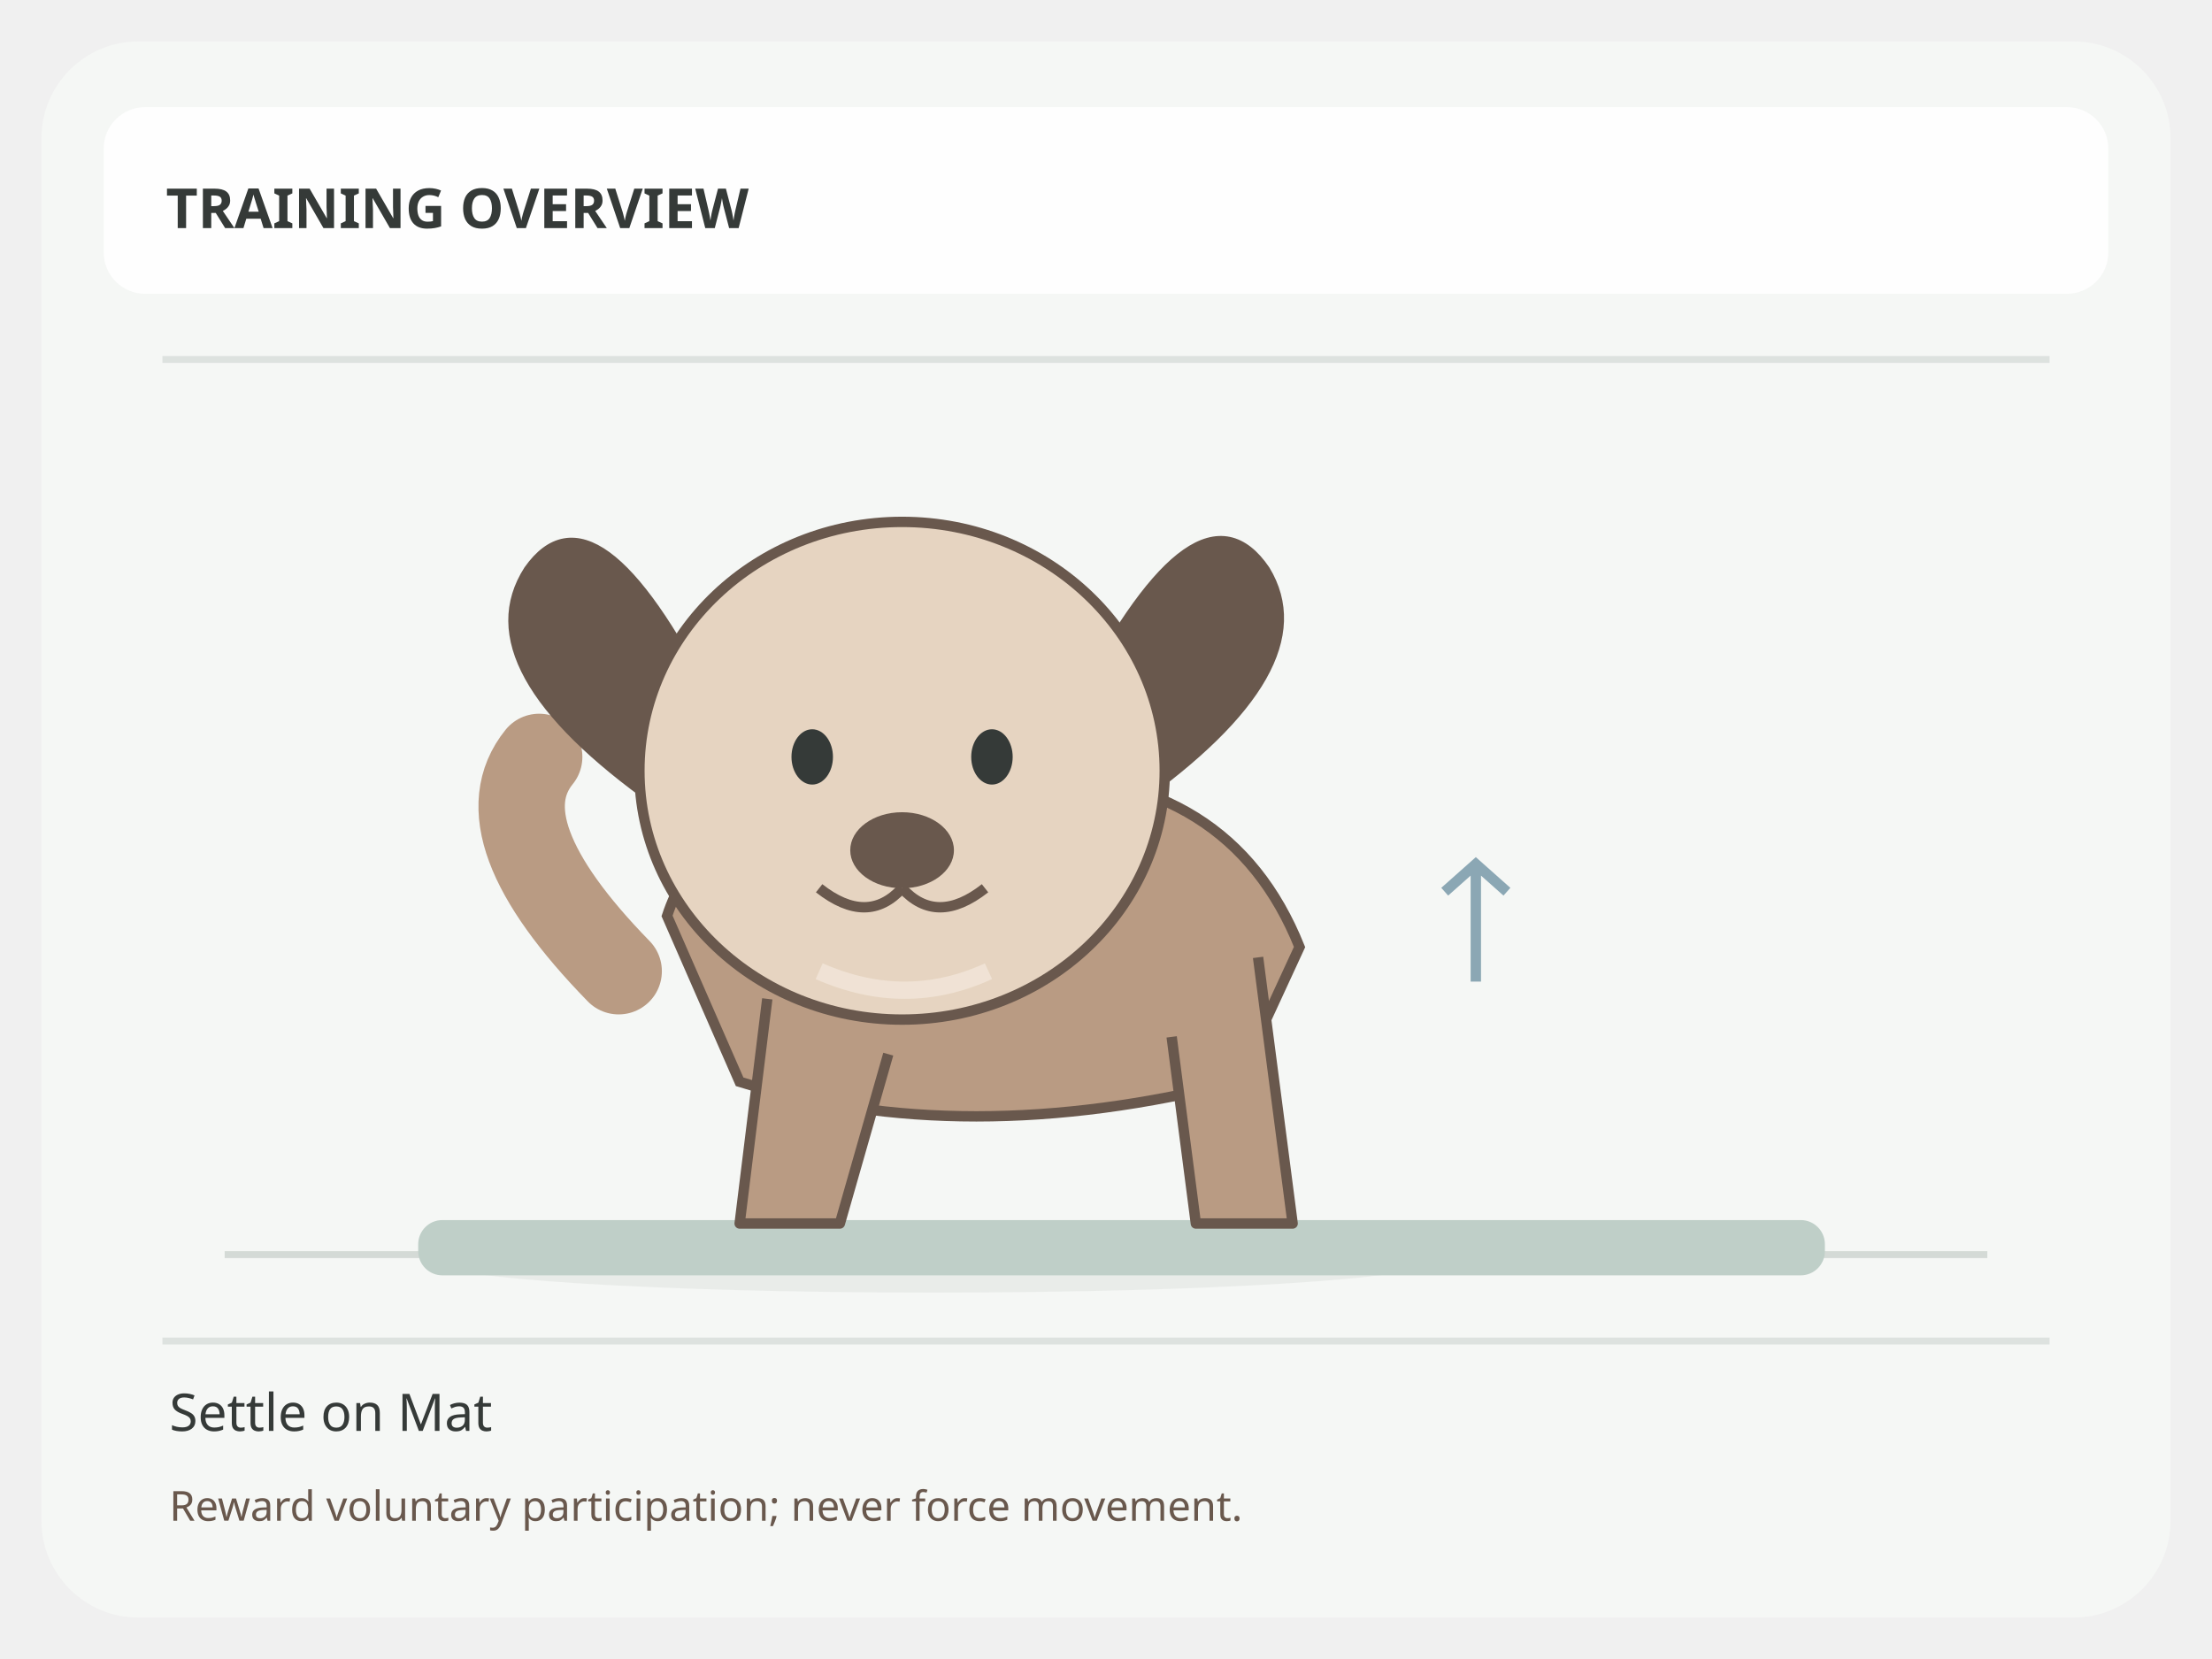
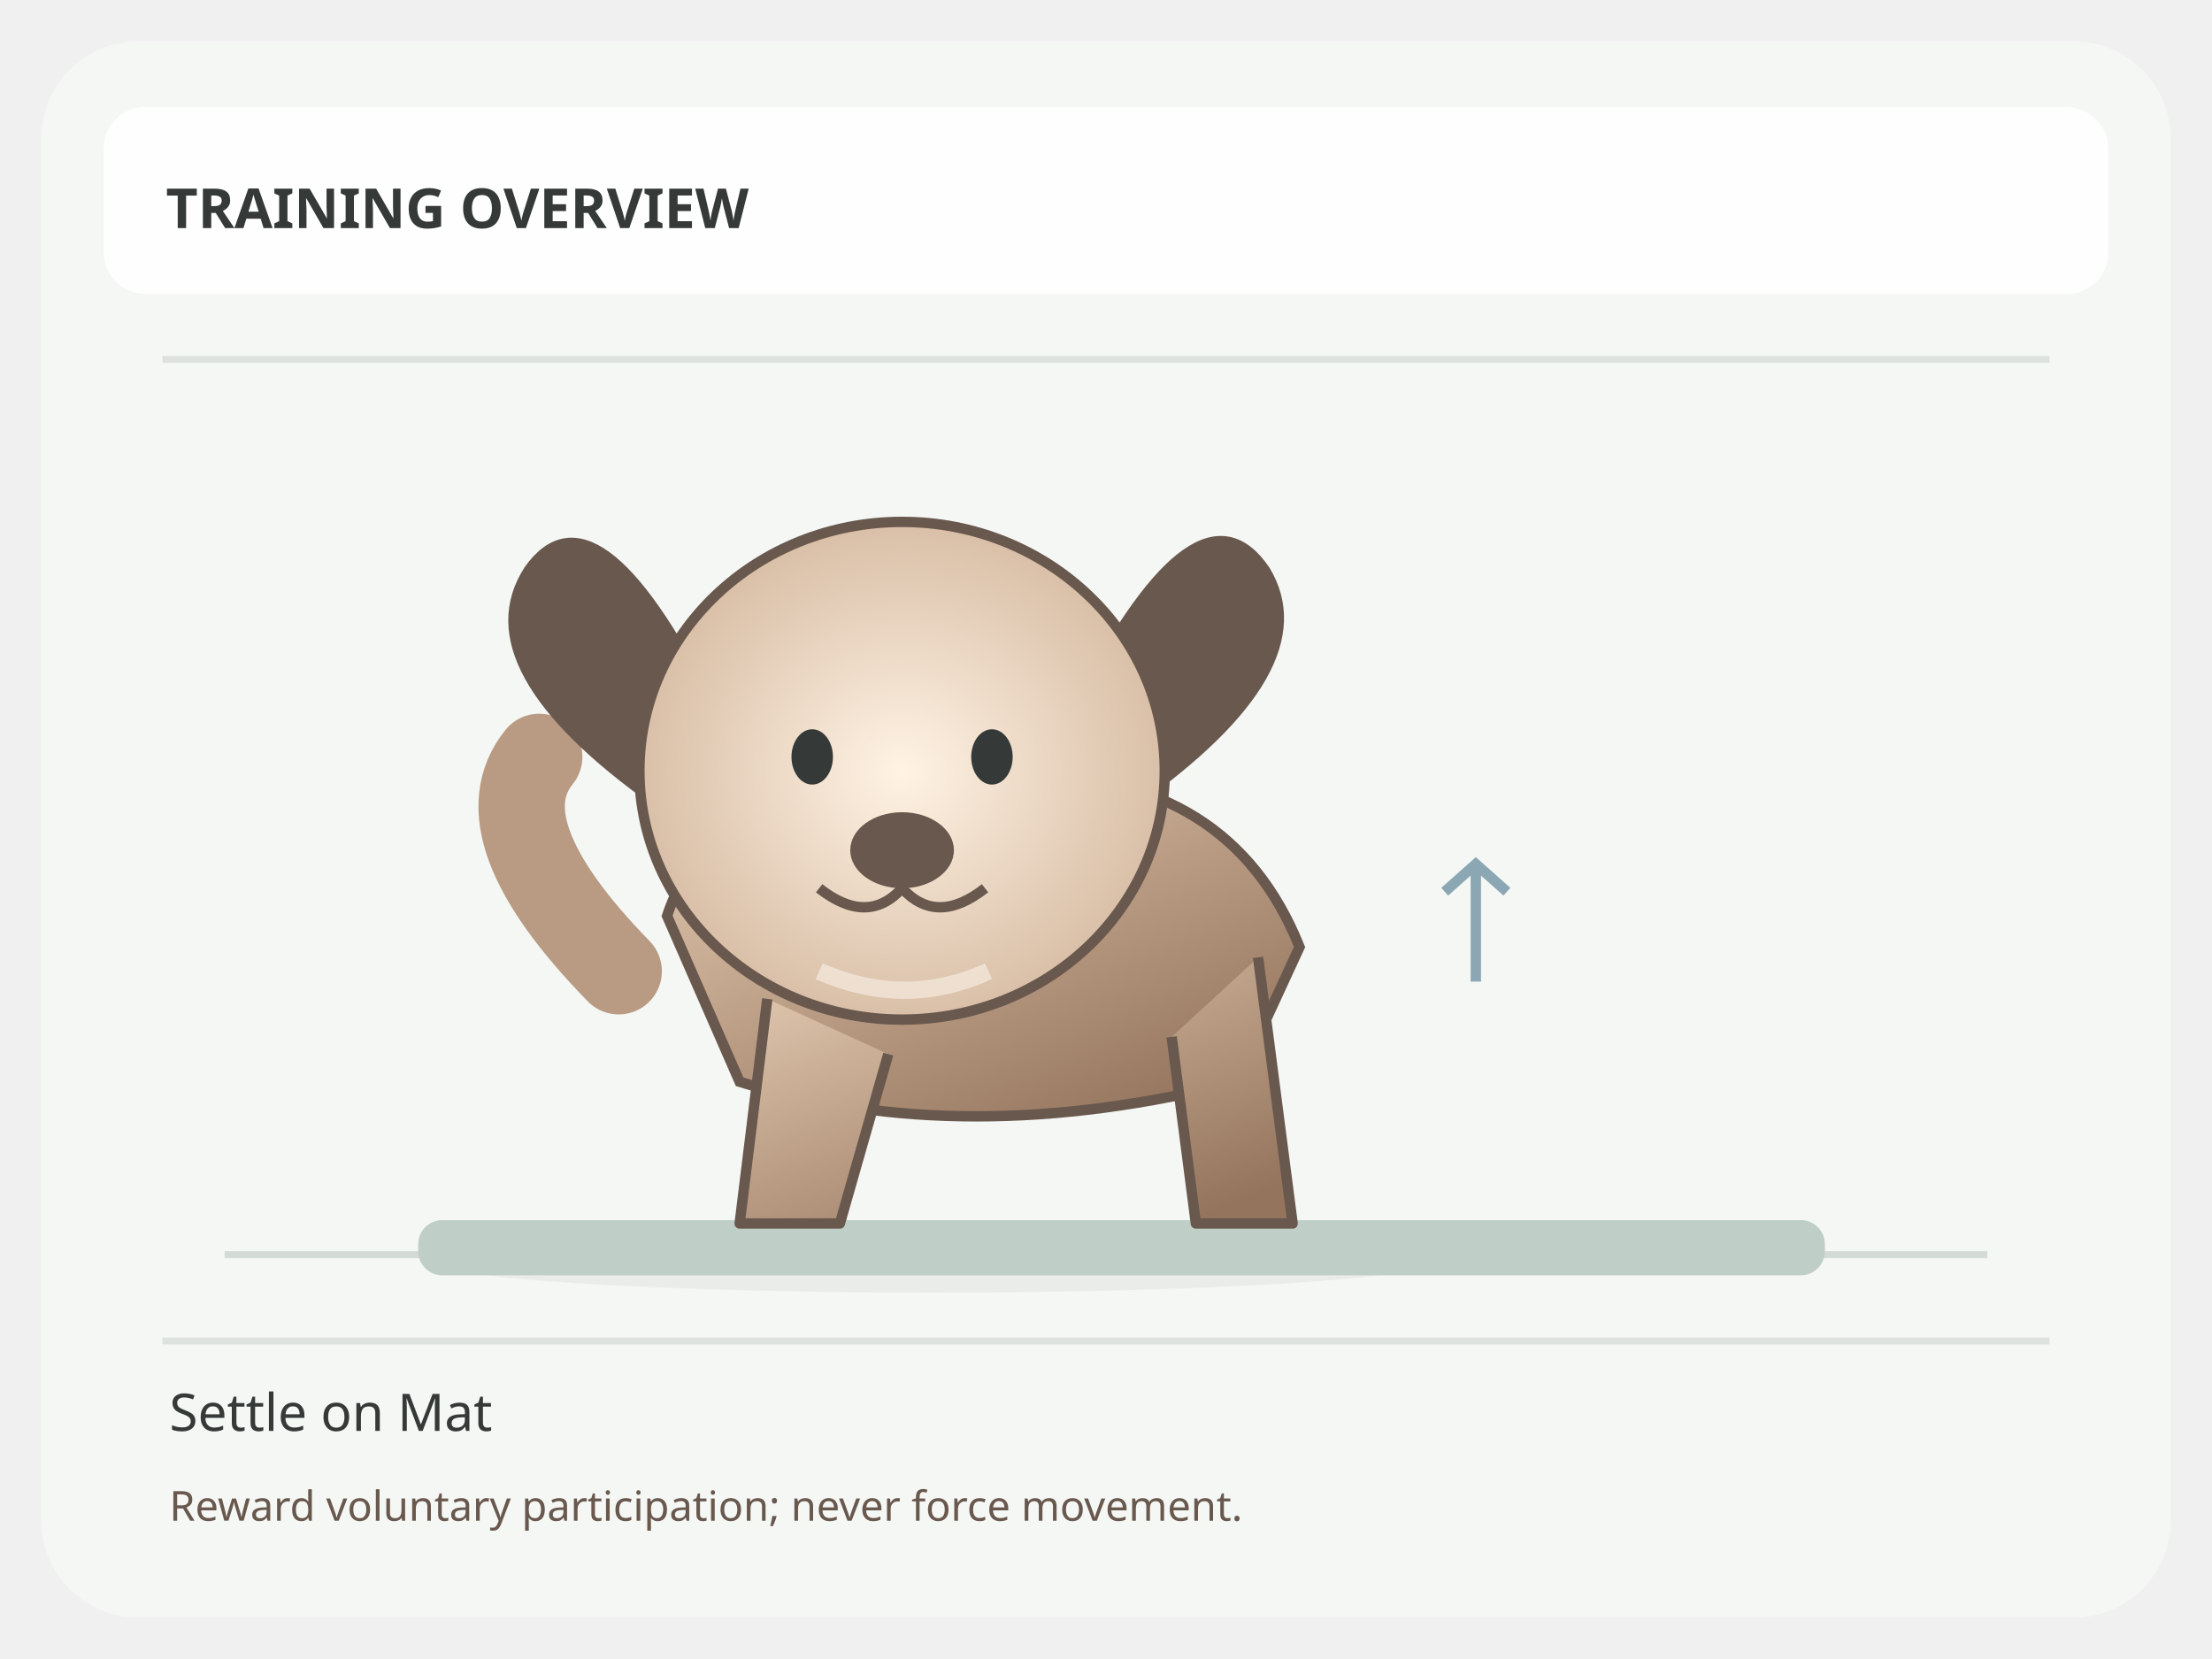
<svg xmlns="http://www.w3.org/2000/svg" viewBox="0 0 640 480" role="img" aria-labelledby="title description">
+   <defs>
+     <linearGradient id="fur" x1="0" y1="0" x2=".8" y2="1">
+       <stop offset="0" stop-color="#E5CEB5" />
+       <stop offset=".55" stop-color="#B99B83" />
+       <stop offset="1" stop-color="#94745C" />
+     </linearGradient>
+     <radialGradient id="muzzle">
+       <stop stop-color="#FFF3E4" />
+       <stop offset="1" stop-color="#D9BFA7" />
+     </radialGradient>
+   </defs>
+   <style>text,tspan{font-family:"Poppins",sans-serif!important}</style>
  <rect x="12" y="12" width="616" height="456" rx="28" fill="#F5F7F5" />
  <rect x="30" y="31" width="580" height="54" rx="12" fill="#FFFFFF" opacity=".9" />
-   <text x="48" y="66" font-family="sans-serif" font-size="16" font-weight="700" fill="#353A38">TRAINING OVERVIEW</text>
+   <text x="48" y="66" font-family="Poppins, sans-serif" font-size="16" font-weight="700" fill="#353A38">TRAINING OVERVIEW</text>
  <path d="M47 104h546" stroke="#DDE2DF" stroke-width="2" />
  <path d="M65 363h510" stroke="#D4DAD6" stroke-width="2" />
  <ellipse cx="270" cy="365" rx="144" ry="9" fill="#A9B0AB" opacity=".15" />
  <rect x="121" y="353" width="407" height="16" rx="7" fill="#BFCFC8" />
  <path d="M427 284v-34m-9 8 9-8 9 8" stroke="#8BA7B4" stroke-width="3" fill="none" />
  <g transform="translate(0 6)">
    <path d="M179 275Q139 234 156 213" fill="none" stroke="#B99B83" stroke-width="25" stroke-linecap="round" />
-     <path d="M193 259Q208 213 296 218Q356 218 376 268L358 307Q279 327 214 307Z" fill="#B99B83" stroke="#69584D" stroke-width="3" />
-     <path d="M222 283l-8 65h29l14-49m82-5 7 54h28l-10-77" fill="#B99B83" stroke="#69584D" stroke-width="3" stroke-linejoin="round" />
+     <path d="M193 259Q208 213 296 218Q356 218 376 268L358 307Q279 327 214 307Z" fill="url(#fur)" stroke="#69584D" stroke-width="3" />
+     <path d="M222 283l-8 65h29l14-49m82-5 7 54h28l-10-77" fill="url(#fur)" stroke="#69584D" stroke-width="3" stroke-linejoin="round" />
    <path d="M205 197q-33-65-52-38-18 28 37 67m123-30q34-65 53-37 17 28-38 67" fill="#69584D" stroke="#69584D" stroke-width="3" />
-     <ellipse cx="261" cy="217" rx="76" ry="72" fill="#E6D4C1" stroke="#69584D" stroke-width="3" />
+     <ellipse cx="261" cy="217" rx="76" ry="72" fill="url(#muzzle)" stroke="#69584D" stroke-width="3" />
    <ellipse cx="235" cy="213" rx="6" ry="8" fill="#353A38" />
    <ellipse cx="287" cy="213" rx="6" ry="8" fill="#353A38" />
    <ellipse cx="261" cy="240" rx="15" ry="11" fill="#69584D" />
    <path d="M261 251q-10 11-24 0m24 0q10 11 24 0" stroke="#69584D" stroke-width="3" fill="none" />
    <path d="M237 275q25 11 49 0" stroke="#F2E6D9" stroke-width="5" fill="none" opacity=".8" />
  </g>
  <path d="M47 388h546" stroke="#DDE2DF" stroke-width="2" />
-   <text x="49" y="414" font-family="sans-serif" font-size="15" fill="#353A38">Settle on Mat</text>
-   <text x="49" y="440" font-family="sans-serif" font-size="12" fill="#69584D">Reward voluntary participation; never force movement.</text>
+   <text x="49" y="414" font-family="Poppins, sans-serif" font-size="15" fill="#353A38">Settle on Mat</text>
+   <text x="49" y="440" font-family="Poppins, sans-serif" font-size="12" fill="#69584D">Reward voluntary participation; never force movement.</text>
</svg>
